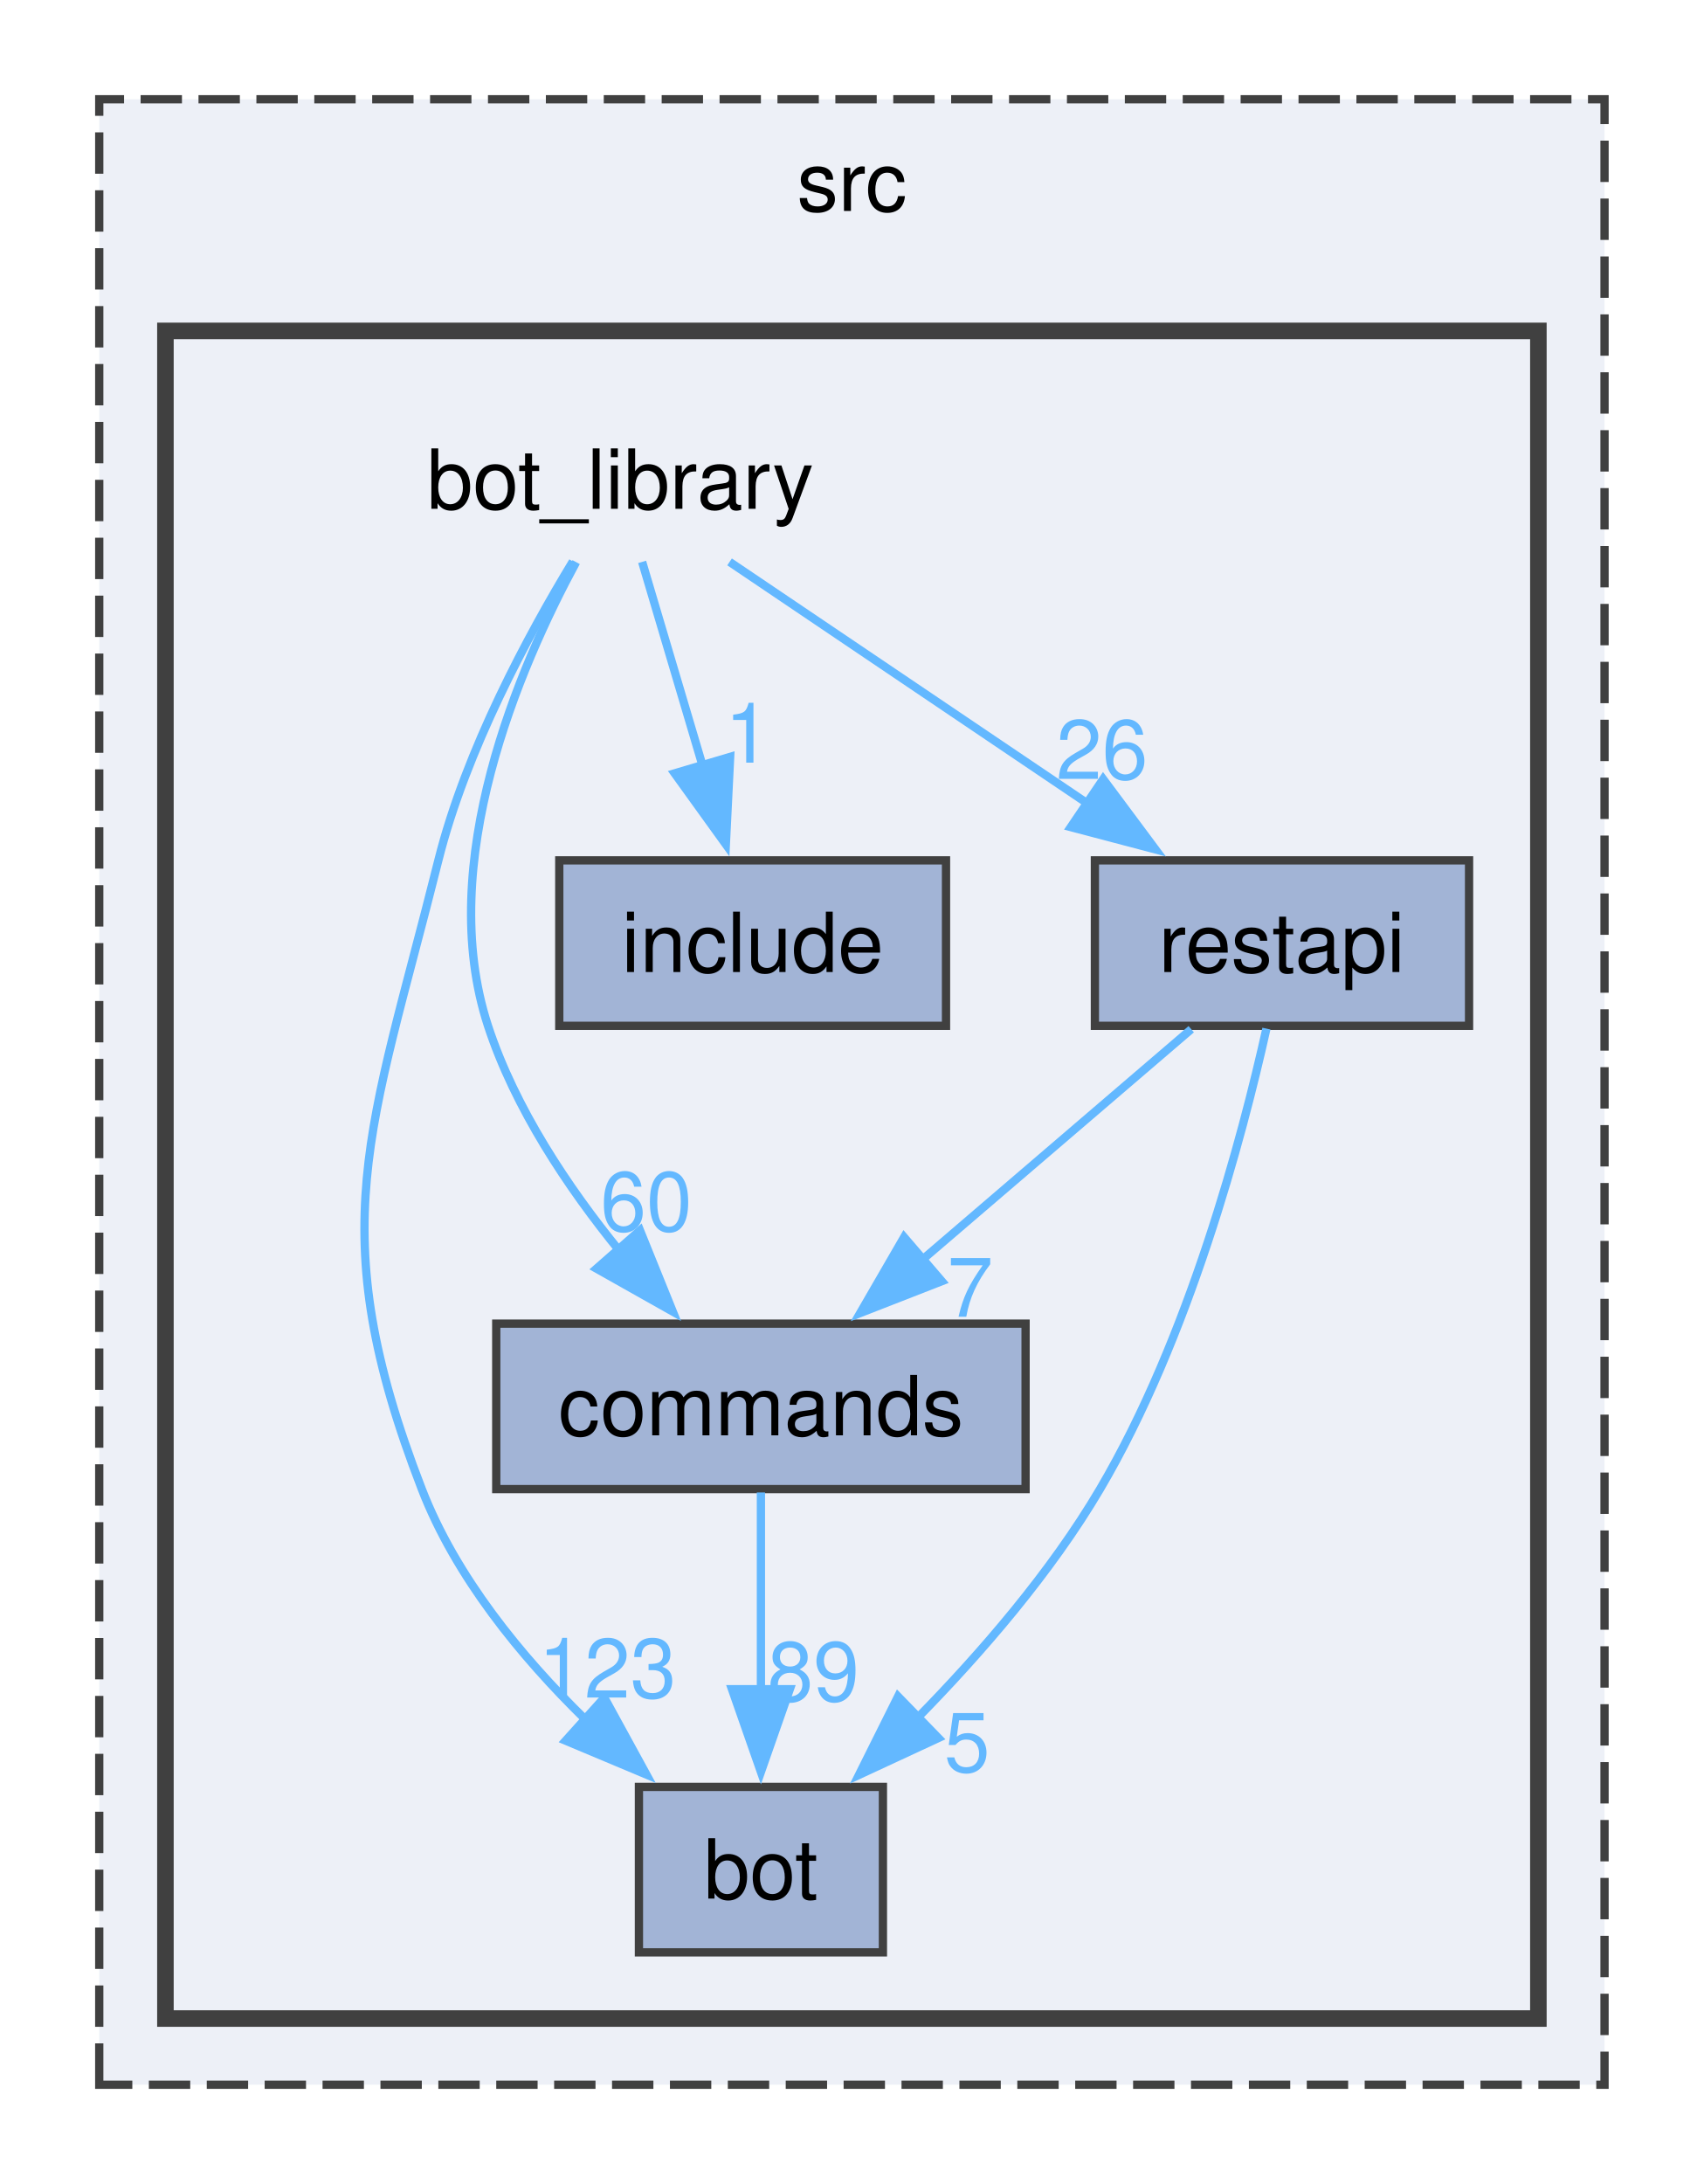
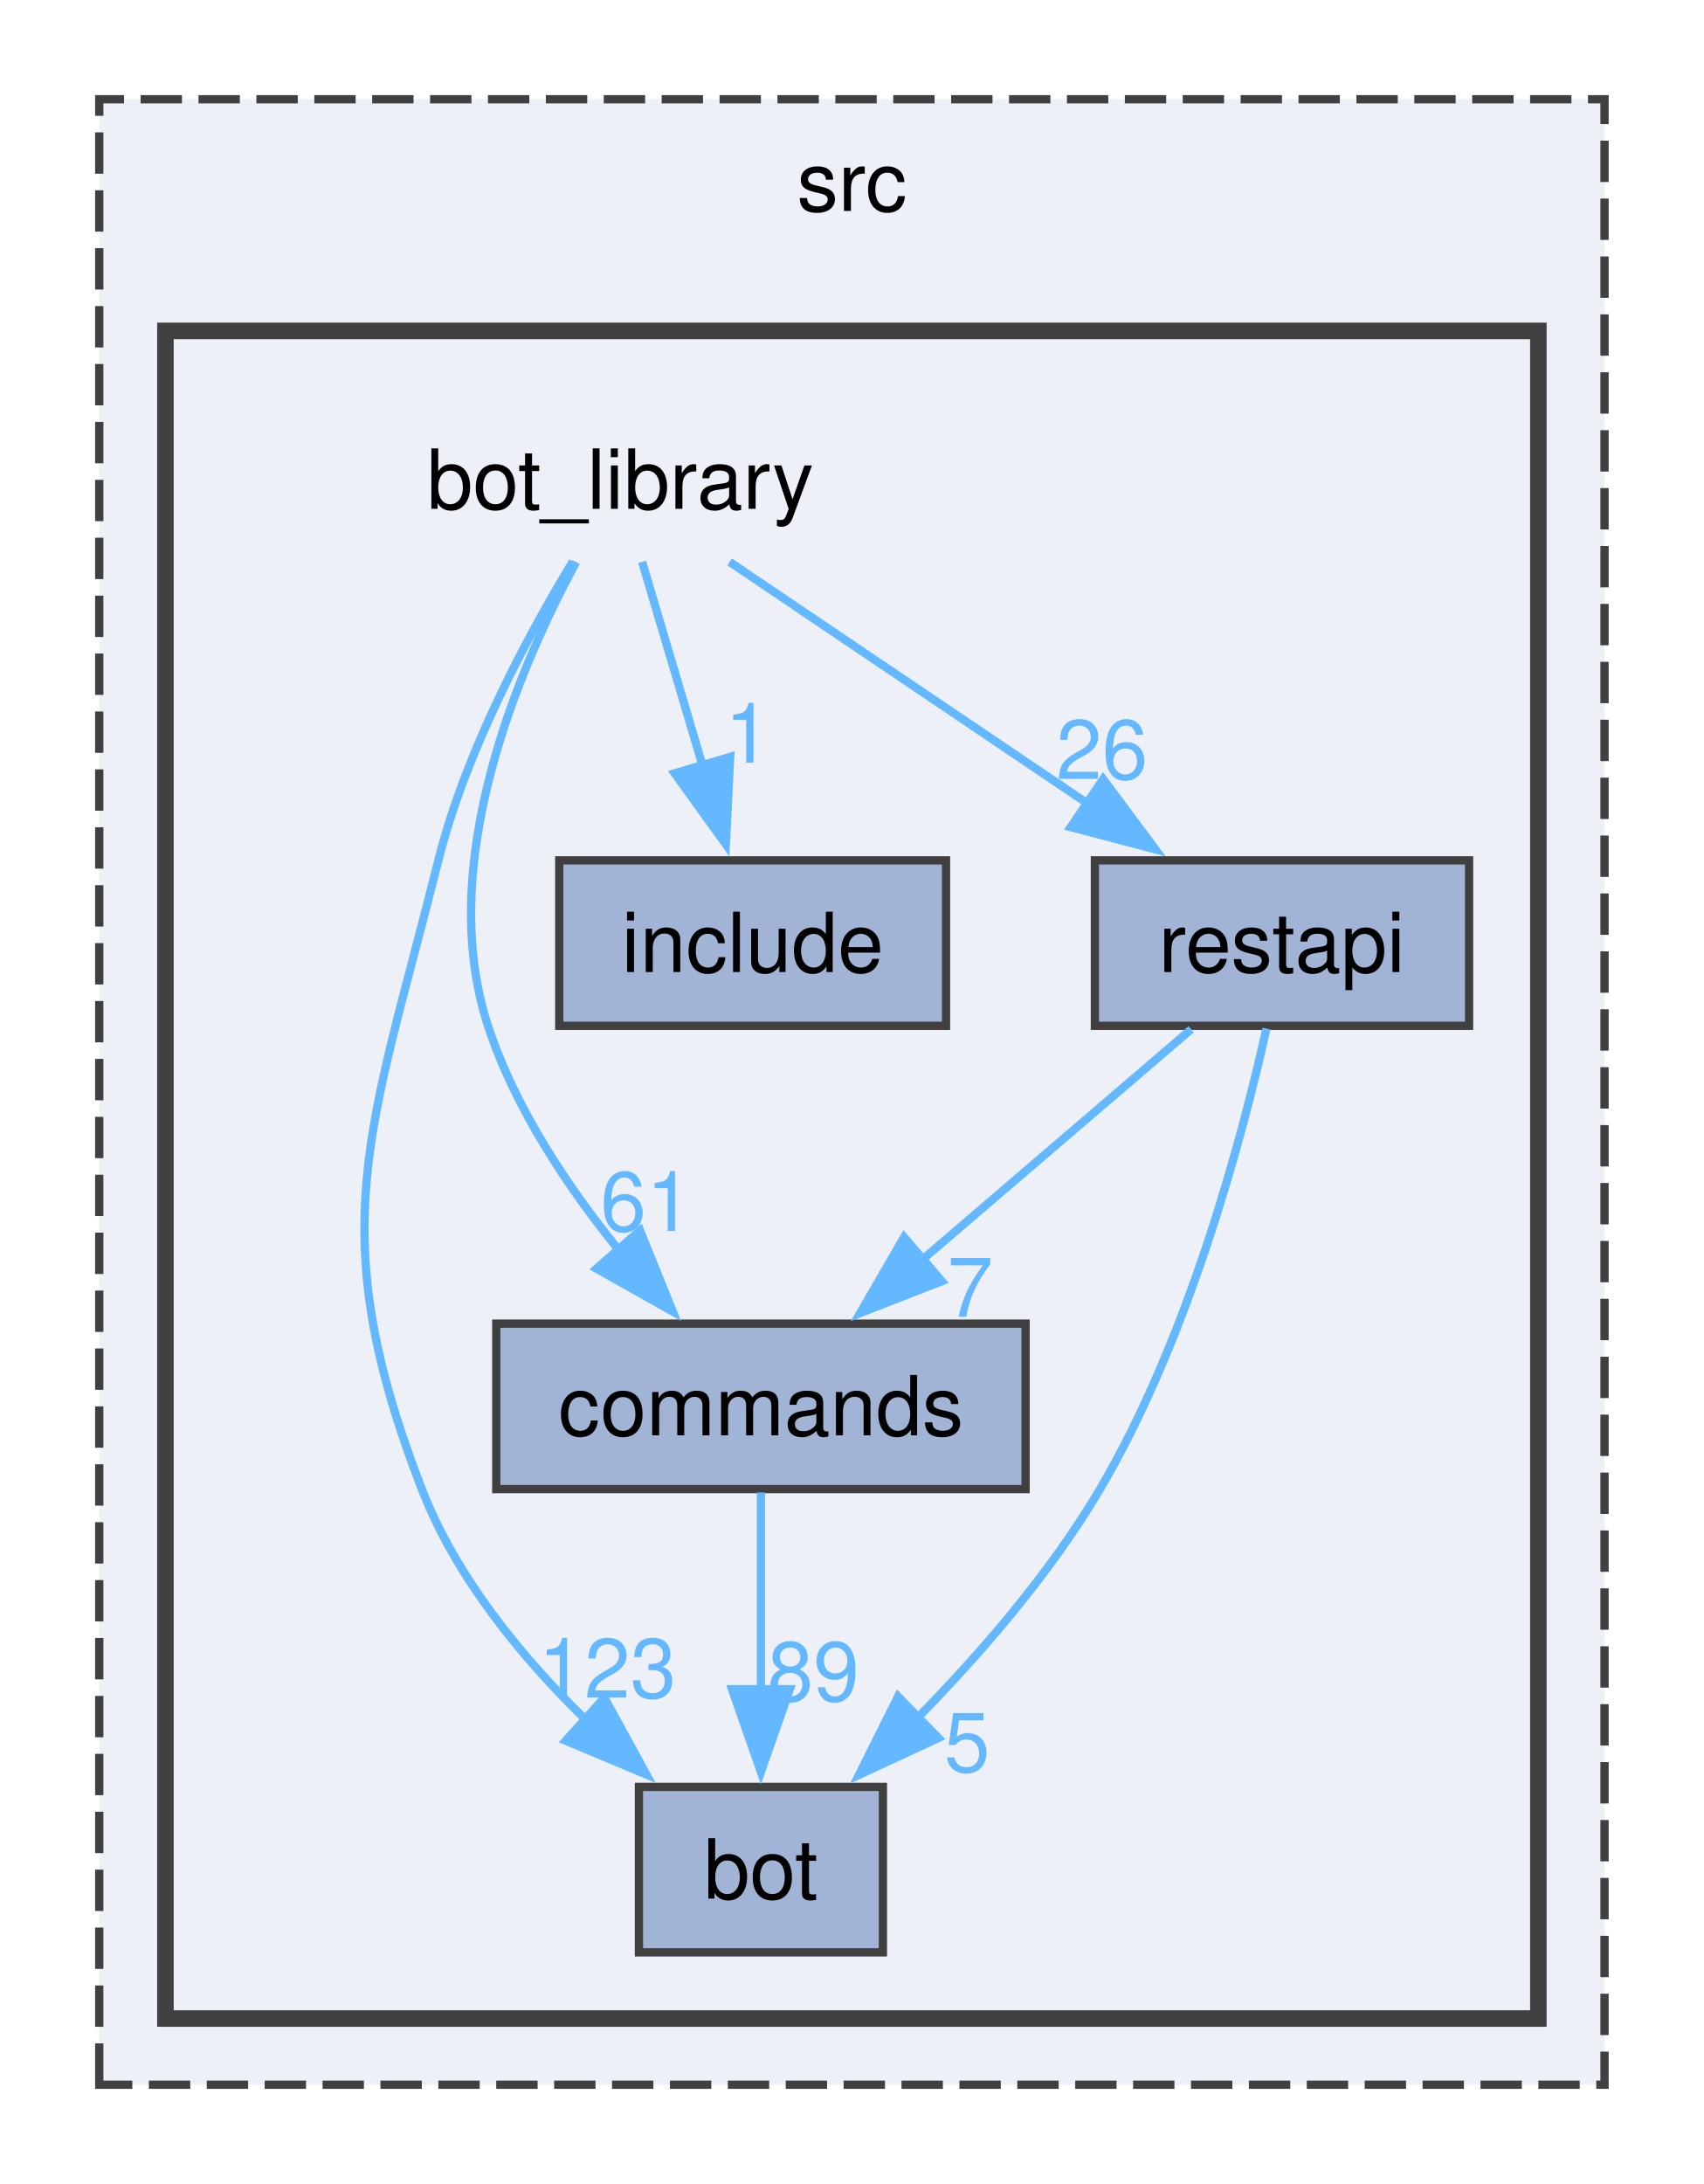
<svg xmlns="http://www.w3.org/2000/svg" xmlns:xlink="http://www.w3.org/1999/xlink" width="206pt" height="264pt" viewBox="0.00 0.00 206.00 264.00">
  <g id="graph0" class="graph" transform="scale(1 1) rotate(0) translate(4 260)">
    <g id="clust1" class="cluster">
      <g id="a_clust1">
        <a xlink:href="dir_68267d1309a1af8e8297ef4c3efbcdba.html" target="_top" xlink:title="src">
          <polygon fill="#edf0f7" stroke="#404040" stroke-dasharray="5,2" points="8,-8 8,-248 190,-248 190,-8 8,-8" />
          <text xml:space="preserve" text-anchor="middle" x="99" y="-234.5" font-family="Helvetica,sans-Serif" font-size="10.00">src</text>
        </a>
      </g>
    </g>
    <g id="clust2" class="cluster">
      <g id="a_clust2">
        <a xlink:href="dir_be3b34367be430ae387384d9c29f3df4.html" target="_top">
          <polygon fill="#edf0f7" stroke="#404040" stroke-width="2" points="16,-16 16,-220 182,-220 182,-16 16,-16" />
        </a>
      </g>
    </g>
    <g id="node1" class="node">
      <text xml:space="preserve" text-anchor="middle" x="71" y="-198.5" font-family="Helvetica,sans-Serif" font-size="10.00">bot_library</text>
    </g>
    <g id="node2" class="node">
      <g id="a_node2">
        <a xlink:href="dir_cac0b191d0d7d0dd67d730930ce5fa13.html" target="_top" xlink:title="bot">
          <polygon fill="#a2b4d6" stroke="#404040" points="102.75,-44 73.25,-44 73.25,-24 102.75,-24 102.75,-44" />
          <text xml:space="preserve" text-anchor="middle" x="88" y="-30.5" font-family="Helvetica,sans-Serif" font-size="10.00">bot</text>
        </a>
      </g>
    </g>
    <g id="edge4" class="edge">
      <g id="a_edge4">
        <a xlink:href="dir_000002_000001.html" target="_top">
          <path fill="none" stroke="#63b8ff" d="M65.26,-192.13C59.93,-183.35 52.34,-169.33 49,-156 40.8,-123.22 34.8,-111.51 47,-80 51.1,-69.4 58.99,-59.77 66.77,-52.16" />
          <polygon fill="#63b8ff" stroke="#63b8ff" points="69.07,-54.79 74.16,-45.49 64.39,-49.59 69.07,-54.79" />
        </a>
      </g>
      <g id="a_edge4-headlabel">
        <a xlink:href="dir_000002_000001.html" target="_top" xlink:title="123">
          <text xml:space="preserve" text-anchor="middle" x="69.43" y="-54.79" font-family="Helvetica,sans-Serif" font-size="10.00" fill="#63b8ff">123</text>
        </a>
      </g>
    </g>
    <g id="node3" class="node">
      <g id="a_node3">
        <a xlink:href="dir_261c5c8db3e2632ea4bb1b96cd6e78dc.html" target="_top" xlink:title="commands">
          <polygon fill="#a2b4d6" stroke="#404040" points="120,-100 56,-100 56,-80 120,-80 120,-100" />
          <text xml:space="preserve" text-anchor="middle" x="88" y="-86.5" font-family="Helvetica,sans-Serif" font-size="10.00">commands</text>
        </a>
      </g>
    </g>
    <g id="edge1" class="edge">
      <g id="a_edge1">
        <a xlink:href="dir_000002_000008.html" target="_top">
          <path fill="none" stroke="#63b8ff" d="M65.66,-192.05C58.81,-179.41 48.56,-155.66 55,-136 58.26,-126.05 64.64,-116.48 70.94,-108.75" />
          <polygon fill="#63b8ff" stroke="#63b8ff" points="73.38,-111.27 77.35,-101.45 68.12,-106.65 73.38,-111.27" />
        </a>
      </g>
      <g id="a_edge1-headlabel">
-         <a xlink:href="dir_000002_000008.html" target="_top" xlink:title="60">
-           <text xml:space="preserve" text-anchor="middle" x="74.14" y="-111.21" font-family="Helvetica,sans-Serif" font-size="10.00" fill="#63b8ff">60</text>
+         <a xlink:href="dir_000002_000008.html" target="_top" xlink:title="61">
+           <text xml:space="preserve" text-anchor="middle" x="74.14" y="-111.21" font-family="Helvetica,sans-Serif" font-size="10.00" fill="#63b8ff">61</text>
        </a>
      </g>
    </g>
    <g id="node4" class="node">
      <g id="a_node4">
        <a xlink:href="dir_c4d2f9b4f1f7fe32328b7bf14437c809.html" target="_top" xlink:title="include">
          <polygon fill="#a2b4d6" stroke="#404040" points="110.38,-156 63.62,-156 63.62,-136 110.38,-136 110.38,-156" />
          <text xml:space="preserve" text-anchor="middle" x="87" y="-142.5" font-family="Helvetica,sans-Serif" font-size="10.00">include</text>
        </a>
      </g>
    </g>
    <g id="edge3" class="edge">
      <g id="a_edge3">
        <a xlink:href="dir_000002_000021.html" target="_top">
          <path fill="none" stroke="#63b8ff" d="M73.64,-192.08C75.62,-185.4 78.41,-175.99 80.93,-167.5" />
          <polygon fill="#63b8ff" stroke="#63b8ff" points="84.28,-168.51 83.76,-157.93 77.57,-166.52 84.28,-168.51" />
        </a>
      </g>
      <g id="a_edge3-headlabel">
        <a xlink:href="dir_000002_000021.html" target="_top" xlink:title="1">
          <text xml:space="preserve" text-anchor="middle" x="86.41" y="-167.81" font-family="Helvetica,sans-Serif" font-size="10.00" fill="#63b8ff">1</text>
        </a>
      </g>
    </g>
    <g id="node5" class="node">
      <g id="a_node5">
        <a xlink:href="dir_31c8f4e7515f0a446677b1df1435d5ea.html" target="_top" xlink:title="restapi">
          <polygon fill="#a2b4d6" stroke="#404040" points="173.62,-156 128.38,-156 128.38,-136 173.62,-136 173.62,-156" />
          <text xml:space="preserve" text-anchor="middle" x="151" y="-142.5" font-family="Helvetica,sans-Serif" font-size="10.00">restapi</text>
        </a>
      </g>
    </g>
    <g id="edge2" class="edge">
      <g id="a_edge2">
        <a xlink:href="dir_000002_000038.html" target="_top">
          <path fill="none" stroke="#63b8ff" d="M84.21,-192.08C96.04,-184.1 113.65,-172.21 127.82,-162.65" />
          <polygon fill="#63b8ff" stroke="#63b8ff" points="129.38,-165.82 135.71,-157.32 125.46,-160.02 129.38,-165.82" />
        </a>
      </g>
      <g id="a_edge2-headlabel">
        <a xlink:href="dir_000002_000038.html" target="_top" xlink:title="26">
          <text xml:space="preserve" text-anchor="middle" x="129.24" y="-165.84" font-family="Helvetica,sans-Serif" font-size="10.00" fill="#63b8ff">26</text>
        </a>
      </g>
    </g>
    <g id="edge5" class="edge">
      <g id="a_edge5">
        <a xlink:href="dir_000008_000001.html" target="_top">
          <path fill="none" stroke="#63b8ff" d="M88,-79.59C88,-73.01 88,-63.96 88,-55.73" />
          <polygon fill="#63b8ff" stroke="#63b8ff" points="91.5,-55.81 88,-45.81 84.5,-55.81 91.5,-55.81" />
        </a>
      </g>
      <g id="a_edge5-headlabel">
        <a xlink:href="dir_000008_000001.html" target="_top" xlink:title="89">
          <text xml:space="preserve" text-anchor="middle" x="94.34" y="-54.39" font-family="Helvetica,sans-Serif" font-size="10.00" fill="#63b8ff">89</text>
        </a>
      </g>
    </g>
    <g id="edge7" class="edge">
      <g id="a_edge7">
        <a xlink:href="dir_000038_000001.html" target="_top">
          <path fill="none" stroke="#63b8ff" d="M149.12,-135.66C146.2,-122.56 139.77,-98.27 129,-80 123.07,-69.94 114.63,-60.19 106.94,-52.35" />
          <polygon fill="#63b8ff" stroke="#63b8ff" points="109.46,-49.91 99.85,-45.45 104.58,-54.93 109.46,-49.91" />
        </a>
      </g>
      <g id="a_edge7-headlabel">
        <a xlink:href="dir_000038_000001.html" target="_top" xlink:title="5">
          <text xml:space="preserve" text-anchor="middle" x="112.93" y="-45.83" font-family="Helvetica,sans-Serif" font-size="10.00" fill="#63b8ff">5</text>
        </a>
      </g>
    </g>
    <g id="edge6" class="edge">
      <g id="a_edge6">
        <a xlink:href="dir_000038_000008.html" target="_top">
          <path fill="none" stroke="#63b8ff" d="M140.03,-135.59C131.08,-127.93 118.23,-116.91 107.54,-107.75" />
          <polygon fill="#63b8ff" stroke="#63b8ff" points="109.87,-105.13 100,-101.28 105.31,-110.45 109.87,-105.13" />
        </a>
      </g>
      <g id="a_edge6-headlabel">
        <a xlink:href="dir_000038_000008.html" target="_top" xlink:title="7">
          <text xml:space="preserve" text-anchor="middle" x="113.3" y="-100.83" font-family="Helvetica,sans-Serif" font-size="10.00" fill="#63b8ff">7</text>
        </a>
      </g>
    </g>
  </g>
</svg>
